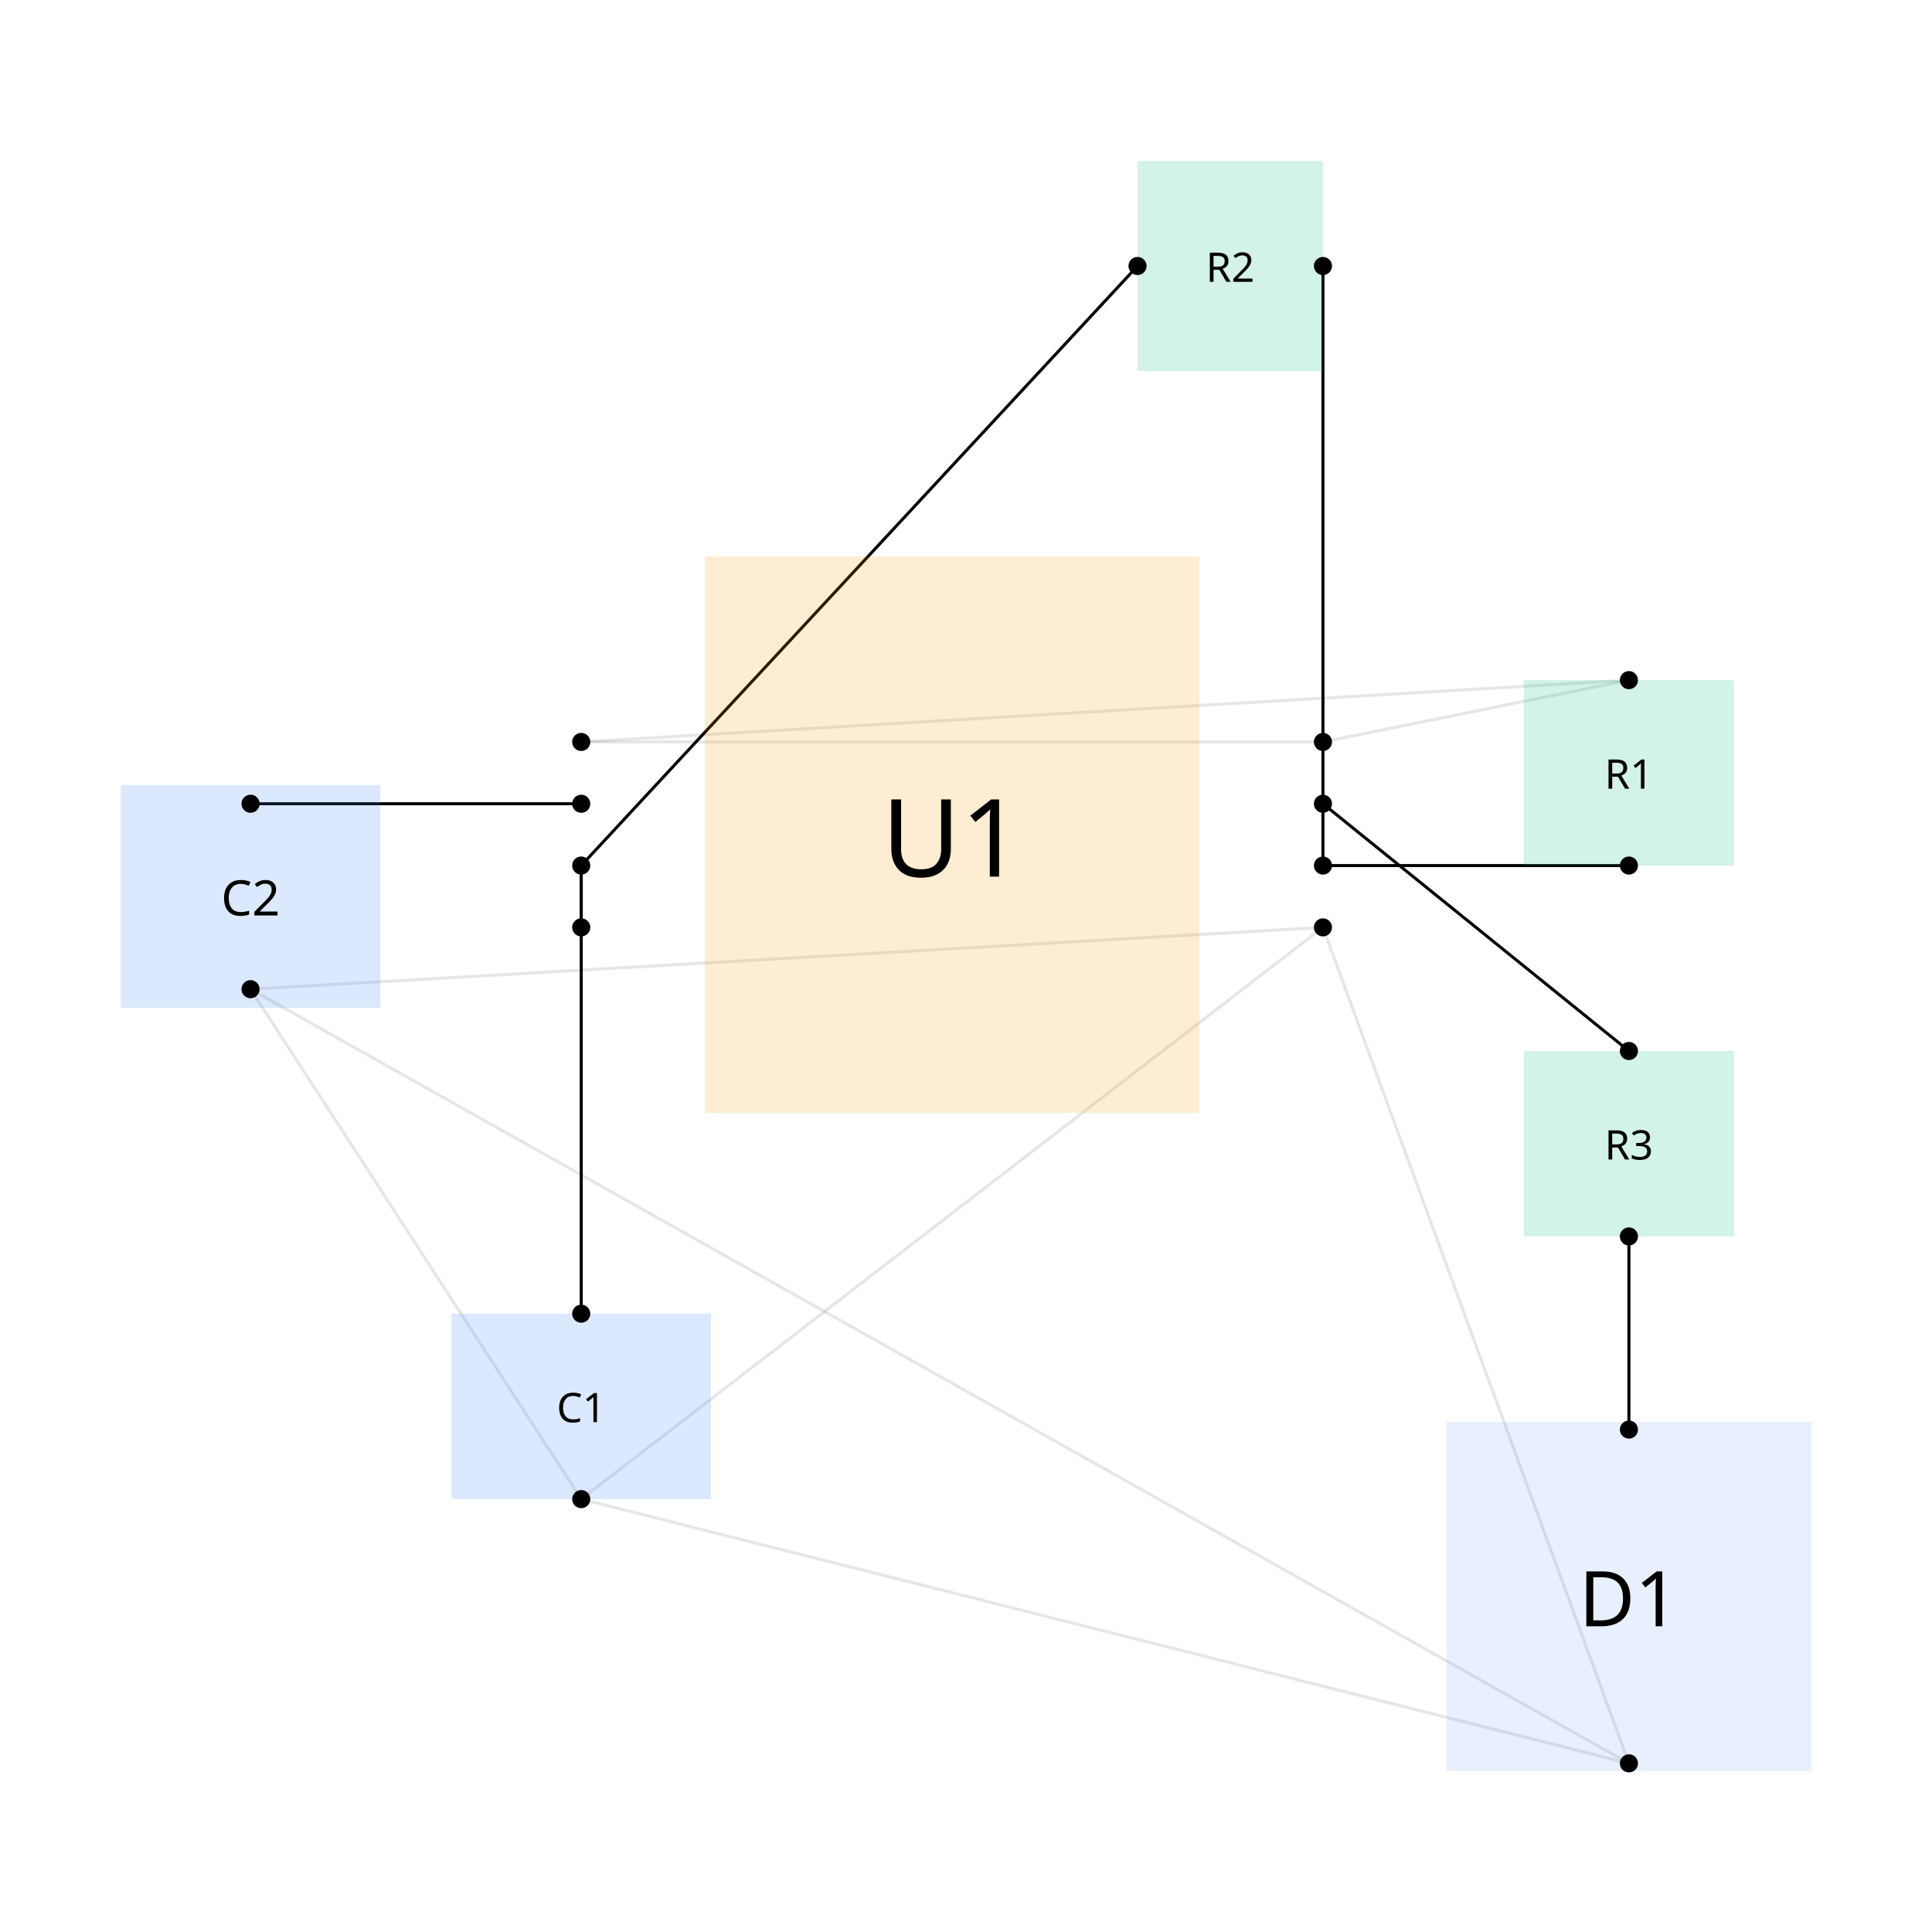
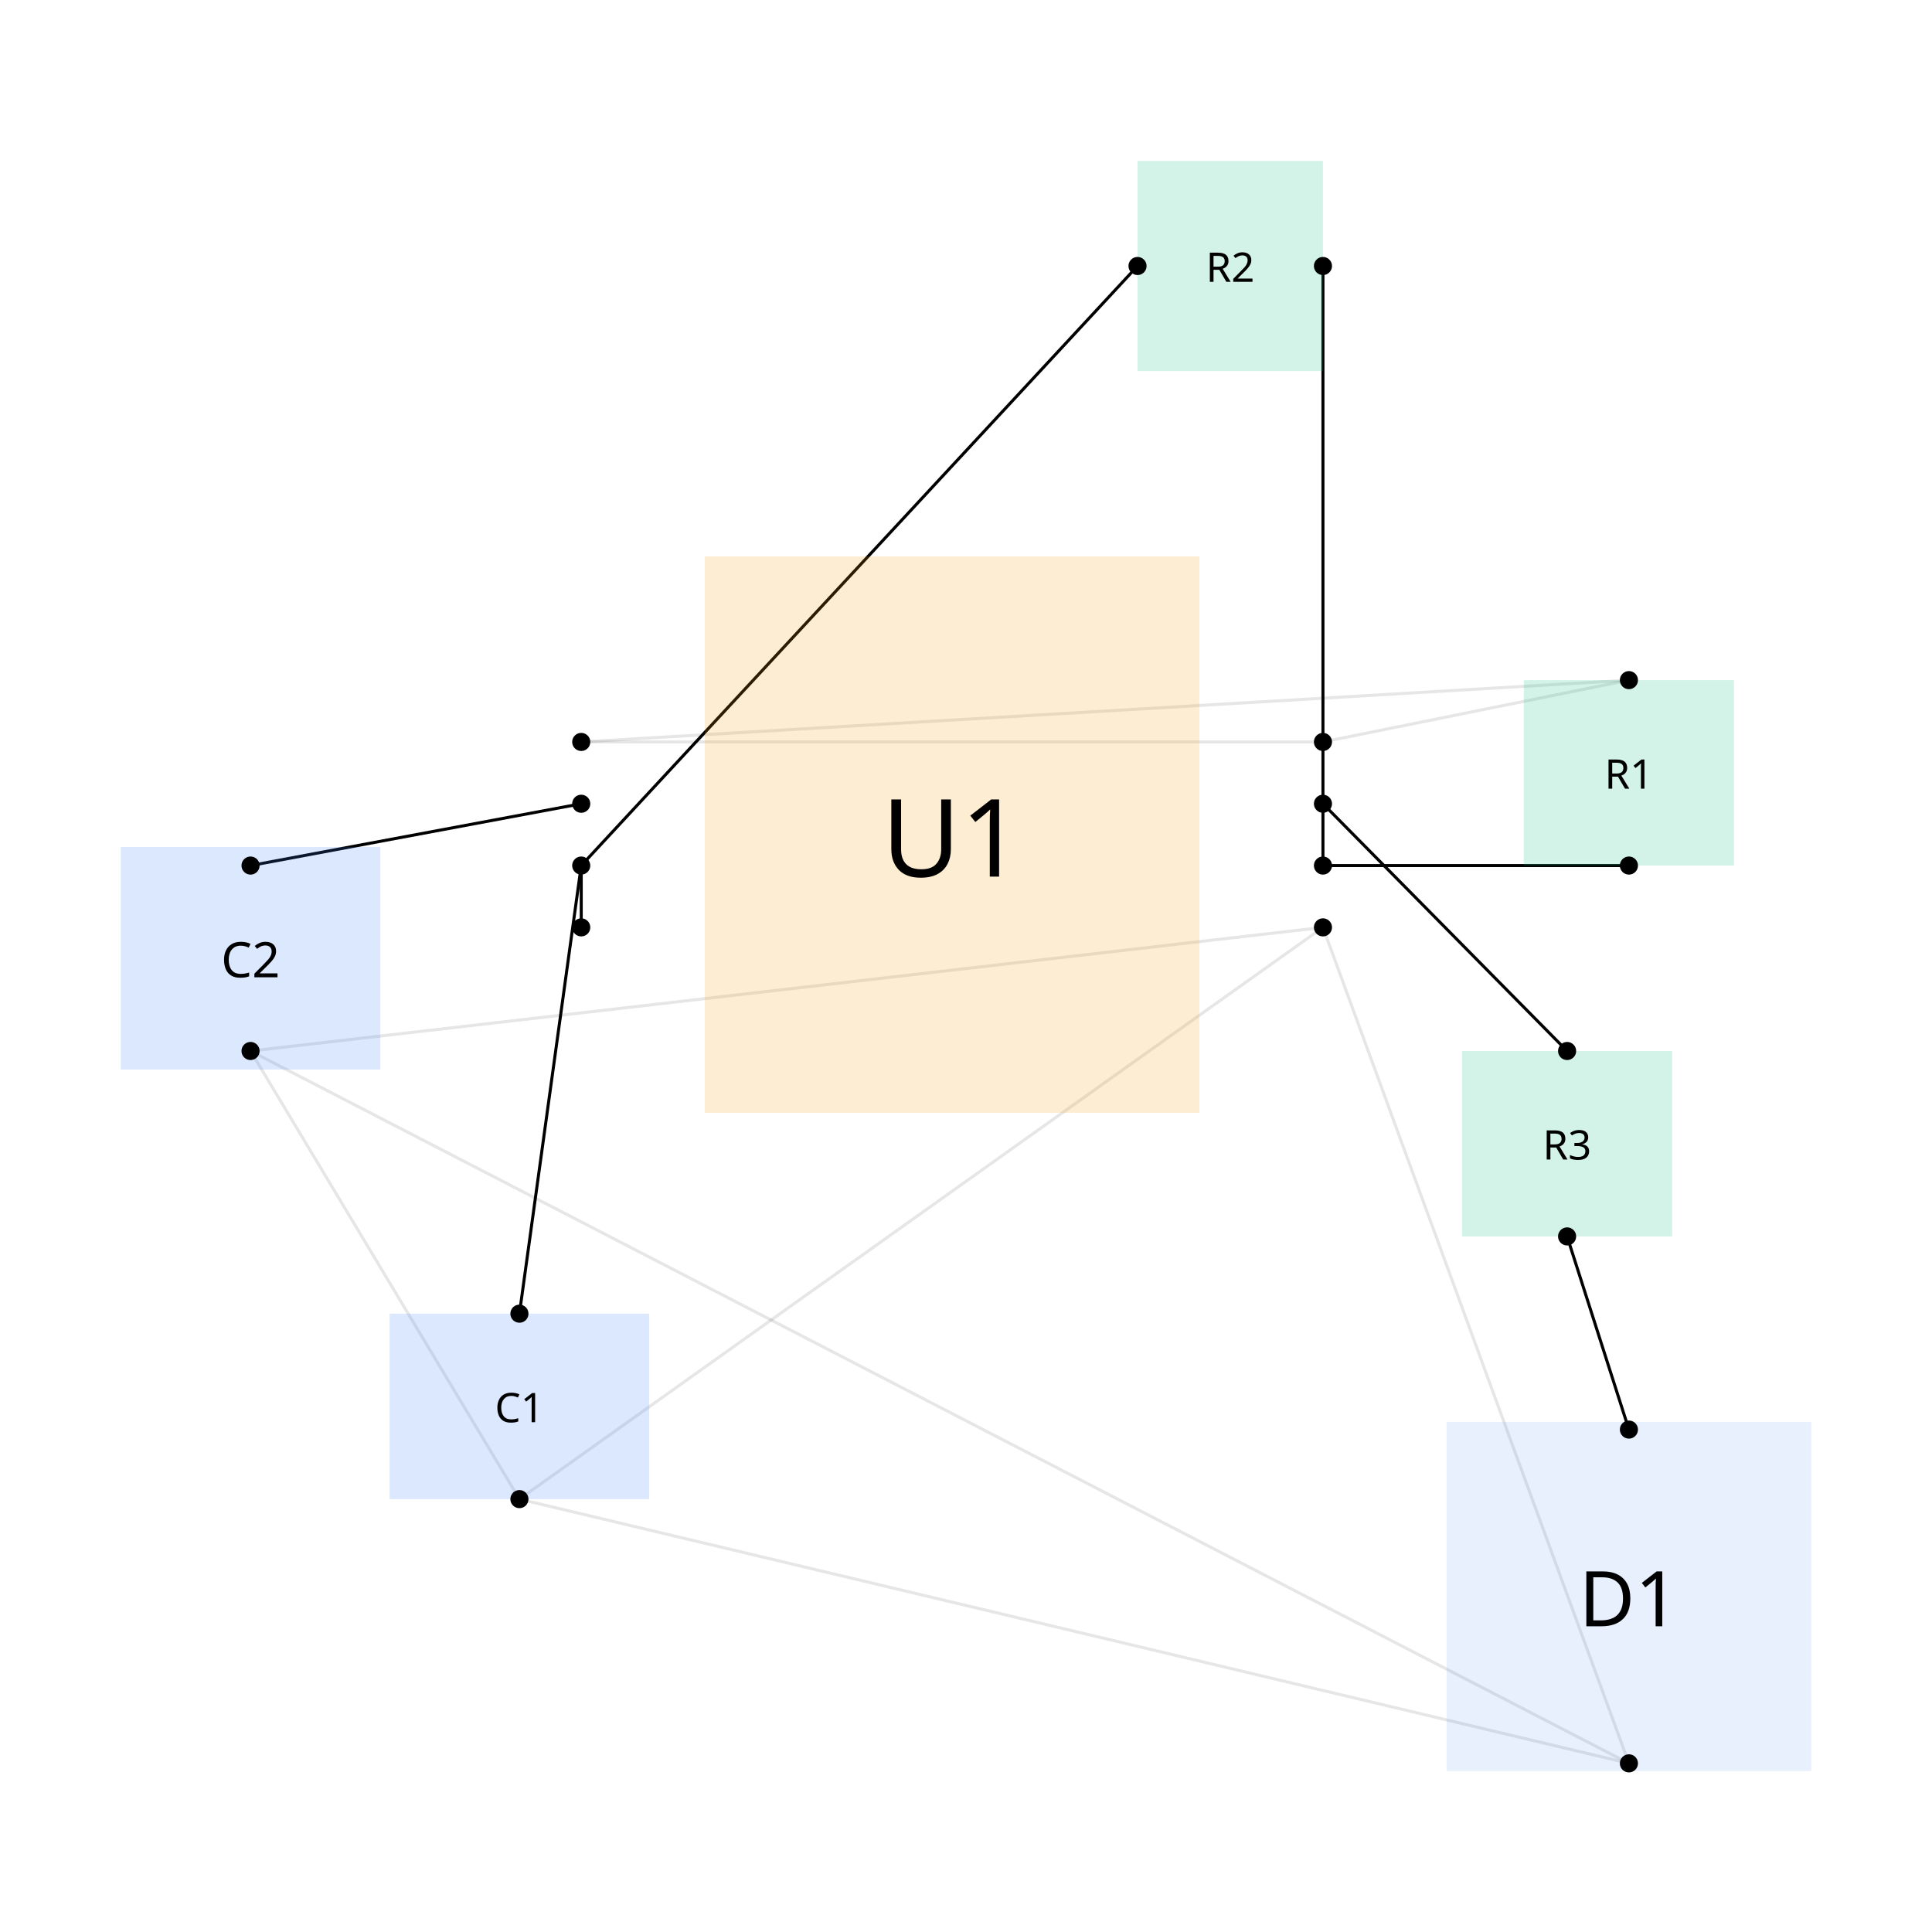
<svg xmlns="http://www.w3.org/2000/svg" width="640" height="640" viewBox="0 0 640 640">
  <rect width="100%" height="100%" fill="white" />
  <g>
-     <polyline data-points="1.2000000000000002,-0.30000000000000004 -1.2000000000000002,-2.15" data-type="line" data-label="" points="438.245,307.203 192.541,496.6" fill="none" stroke="rgba(0,0,0,0.1)" stroke-width="1px" />
+     <polyline data-points="1.2000000000000002,-0.30000000000000004 -1.4000000000000001,-2.15" data-type="line" data-label="" points="438.245,307.203 172.066,496.6" fill="none" stroke="rgba(0,0,0,0.1)" stroke-width="1px" />
  </g>
  <g>
-     <polyline data-points="1.2000000000000002,-0.30000000000000004 -2.27,-0.5000000000000011" data-type="line" data-label="" points="438.245,307.203 82.998,327.678" fill="none" stroke="rgba(0,0,0,0.1)" stroke-width="1px" />
+     <polyline data-points="1.2000000000000002,-0.30000000000000004 -2.27,-0.7000000000000011" data-type="line" data-label="" points="438.245,307.203 82.998,348.154" fill="none" stroke="rgba(0,0,0,0.1)" stroke-width="1px" />
  </g>
  <g>
    <polyline data-points="1.2000000000000002,-0.30000000000000004 2.19,-3.004999999999999" data-type="line" data-label="" points="438.245,307.203 539.598,584.132" fill="none" stroke="rgba(0,0,0,0.1)" stroke-width="1px" />
  </g>
  <g>
-     <polyline data-points="-1.2000000000000002,-2.15 -2.27,-0.5000000000000011" data-type="line" data-label="" points="192.541,496.6 82.998,327.678" fill="none" stroke="rgba(0,0,0,0.1)" stroke-width="1px" />
+     <polyline data-points="-1.4000000000000001,-2.15 -2.27,-0.7000000000000011" data-type="line" data-label="" points="172.066,496.6 82.998,348.154" fill="none" stroke="rgba(0,0,0,0.1)" stroke-width="1px" />
  </g>
  <g>
-     <polyline data-points="-1.2000000000000002,-2.15 2.19,-3.004999999999999" data-type="line" data-label="" points="192.541,496.6 539.598,584.132" fill="none" stroke="rgba(0,0,0,0.1)" stroke-width="1px" />
+     <polyline data-points="-1.4000000000000001,-2.15 2.19,-3.004999999999999" data-type="line" data-label="" points="172.066,496.6 539.598,584.132" fill="none" stroke="rgba(0,0,0,0.1)" stroke-width="1px" />
  </g>
  <g>
-     <polyline data-points="-2.27,-0.5000000000000011 2.19,-3.004999999999999" data-type="line" data-label="" points="82.998,327.678 539.598,584.132" fill="none" stroke="rgba(0,0,0,0.1)" stroke-width="1px" />
+     <polyline data-points="-2.27,-0.7000000000000011 2.19,-3.004999999999999" data-type="line" data-label="" points="82.998,348.154 539.598,584.132" fill="none" stroke="rgba(0,0,0,0.1)" stroke-width="1px" />
  </g>
  <g>
    <polyline data-points="-1.2000000000000002,0.30000000000000004 1.2000000000000002,0.30000000000000004" data-type="line" data-label="" points="192.541,245.777 438.245,245.777" fill="none" stroke="rgba(0,0,0,0.1)" stroke-width="1px" />
  </g>
  <g>
    <polyline data-points="-1.2000000000000002,0.30000000000000004 2.19,0.5000000000000007" data-type="line" data-label="" points="192.541,245.777 539.598,225.302" fill="none" stroke="rgba(0,0,0,0.1)" stroke-width="1px" />
  </g>
  <g>
    <polyline data-points="1.2000000000000002,0.30000000000000004 2.19,0.5000000000000007" data-type="line" data-label="" points="438.245,245.777 539.598,225.302" fill="none" stroke="rgba(0,0,0,0.1)" stroke-width="1px" />
  </g>
  <g>
    <polyline data-points="-1.2000000000000002,-0.09999999999999998 -1.2000000000000002,-0.30000000000000004" data-type="line" data-label="" points="192.541,286.728 192.541,307.203" fill="none" stroke="black" stroke-width="1px" />
  </g>
  <g>
    <polyline data-points="0.6000000000000003,1.8399999999999999 -1.2000000000000002,-0.09999999999999998" data-type="line" data-label="" points="376.819,88.117 192.541,286.728" fill="none" stroke="black" stroke-width="1px" />
  </g>
  <g>
-     <polyline data-points="-1.2000000000000002,-0.09999999999999998 -1.2000000000000002,-1.55" data-type="line" data-label="" points="192.541,286.728 192.541,435.174" fill="none" stroke="black" stroke-width="1px" />
+     <polyline data-points="-1.2000000000000002,-0.09999999999999998 -1.4000000000000001,-1.55" data-type="line" data-label="" points="192.541,286.728 172.066,435.174" fill="none" stroke="black" stroke-width="1px" />
  </g>
  <g>
-     <polyline data-points="1.2000000000000002,0.09999999999999998 2.19,-0.6999999999999993" data-type="line" data-label="" points="438.245,266.252 539.598,348.154" fill="none" stroke="black" stroke-width="1px" />
+     <polyline data-points="1.2000000000000002,0.09999999999999998 1.99,-0.6999999999999993" data-type="line" data-label="" points="438.245,266.252 519.122,348.154" fill="none" stroke="black" stroke-width="1px" />
  </g>
  <g>
-     <polyline data-points="-1.2000000000000002,0.10000000000000003 -2.27,0.09999999999999892" data-type="line" data-label="" points="192.541,266.252 82.998,266.252" fill="none" stroke="black" stroke-width="1px" />
+     <polyline data-points="-1.2000000000000002,0.10000000000000003 -2.27,-0.10000000000000109" data-type="line" data-label="" points="192.541,266.252 82.998,286.728" fill="none" stroke="black" stroke-width="1px" />
  </g>
  <g>
    <polyline data-points="2.19,-0.09999999999999937 1.2000000000000002,-0.10000000000000003" data-type="line" data-label="" points="539.598,286.728 438.245,286.728" fill="none" stroke="black" stroke-width="1px" />
  </g>
  <g>
    <polyline data-points="1.2000000000000002,-0.10000000000000003 1.2000000000000004,1.8399999999999999" data-type="line" data-label="" points="438.245,286.728 438.245,88.117" fill="none" stroke="black" stroke-width="1px" />
  </g>
  <g>
-     <polyline data-points="2.19,-1.2999999999999994 2.19,-1.924999999999999" data-type="line" data-label="" points="539.598,409.58 539.598,473.565" fill="none" stroke="black" stroke-width="1px" />
+     <polyline data-points="1.99,-1.2999999999999994 2.19,-1.924999999999999" data-type="line" data-label="" points="519.122,409.58 539.598,473.565" fill="none" stroke="black" stroke-width="1px" />
  </g>
  <g>
    <rect data-type="rect" data-label="U1" data-x="0" data-y="0" x="233.492" y="184.351" width="163.803" height="184.278" fill="rgba(245, 158, 11, 0.18)" stroke="none" stroke-width="0.01" />
  </g>
  <g>
    <rect data-type="rect" data-label="R1" data-x="2.19" data-y="0.20000000000000062" x="504.79" y="225.302" width="69.616" height="61.426" fill="rgba(16, 185, 129, 0.18)" stroke="none" stroke-width="0.01" />
  </g>
  <g>
    <rect data-type="rect" data-label="R2" data-x="0.9000000000000004" data-y="1.8399999999999999" x="376.819" y="53.309" width="61.426" height="69.616" fill="rgba(16, 185, 129, 0.18)" stroke="none" stroke-width="0.01" />
  </g>
  <g>
-     <rect data-type="rect" data-label="C1" data-x="-1.2000000000000002" data-y="-1.85" x="149.543" y="435.174" width="85.996" height="61.426" fill="rgba(59, 130, 246, 0.18)" stroke="none" stroke-width="0.01" />
+     <rect data-type="rect" data-label="C1" data-x="-1.4000000000000001" data-y="-1.85" x="129.068" y="435.174" width="85.996" height="61.426" fill="rgba(59, 130, 246, 0.18)" stroke="none" stroke-width="0.01" />
  </g>
  <g>
-     <rect data-type="rect" data-label="C2" data-x="-2.27" data-y="-0.20000000000000107" x="40" y="260.11" width="85.996" height="73.711" fill="rgba(59, 130, 246, 0.18)" stroke="none" stroke-width="0.01" />
+     <rect data-type="rect" data-label="C2" data-x="-2.27" data-y="-0.4000000000000011" x="40" y="280.585" width="85.996" height="73.711" fill="rgba(59, 130, 246, 0.18)" stroke="none" stroke-width="0.01" />
  </g>
  <g>
    <rect data-type="rect" data-label="D1" data-x="2.19" data-y="-2.464999999999999" x="479.196" y="471.005" width="120.804" height="115.686" fill="rgba(59, 130, 246, 0.12)" stroke="none" stroke-width="0.01" />
  </g>
  <g>
-     <rect data-type="rect" data-label="R3" data-x="2.19" data-y="-0.9999999999999993" x="504.79" y="348.154" width="69.616" height="61.426" fill="rgba(16, 185, 129, 0.18)" stroke="none" stroke-width="0.01" />
+     <rect data-type="rect" data-label="R3" data-x="1.99" data-y="-0.9999999999999993" x="484.314" y="348.154" width="69.616" height="61.426" fill="rgba(16, 185, 129, 0.18)" stroke="none" stroke-width="0.01" />
  </g>
  <text data-type="text" data-label="U1" data-x="0" data-y="0" x="315.393" y="276.49" fill="black" font-size="35.832" font-family="sans-serif" text-anchor="middle" dominant-baseline="central">U1</text>
  <text data-type="text" data-label="R1" data-x="2.19" data-y="0.20000000000000062" x="539.598" y="256.015" fill="black" font-size="13.514" font-family="sans-serif" text-anchor="middle" dominant-baseline="central">R1</text>
  <text data-type="text" data-label="R2" data-x="0.9000000000000004" data-y="1.8399999999999999" x="407.532" y="88.117" fill="black" font-size="13.514" font-family="sans-serif" text-anchor="middle" dominant-baseline="central">R2</text>
-   <text data-type="text" data-label="C1" data-x="-1.2000000000000002" data-y="-1.85" x="192.541" y="465.887" fill="black" font-size="13.514" font-family="sans-serif" text-anchor="middle" dominant-baseline="central">C1</text>
-   <text data-type="text" data-label="C2" data-x="-2.27" data-y="-0.20000000000000107" x="82.998" y="296.965" fill="black" font-size="16.216" font-family="sans-serif" text-anchor="middle" dominant-baseline="central">C2</text>
+   <text data-type="text" data-label="C1" data-x="-1.4000000000000001" data-y="-1.85" x="172.066" y="465.887" fill="black" font-size="13.514" font-family="sans-serif" text-anchor="middle" dominant-baseline="central">C1</text>
+   <text data-type="text" data-label="C2" data-x="-2.27" data-y="-0.4000000000000011" x="82.998" y="317.441" fill="black" font-size="16.216" font-family="sans-serif" text-anchor="middle" dominant-baseline="central">C2</text>
  <text data-type="text" data-label="D1" data-x="2.19" data-y="-2.464999999999999" x="539.598" y="528.848" fill="black" font-size="25.451" font-family="sans-serif" text-anchor="middle" dominant-baseline="central">D1</text>
-   <text data-type="text" data-label="R3" data-x="2.19" data-y="-0.9999999999999993" x="539.598" y="378.867" fill="black" font-size="13.514" font-family="sans-serif" text-anchor="middle" dominant-baseline="central">R3</text>
+   <text data-type="text" data-label="R3" data-x="1.99" data-y="-0.9999999999999993" x="519.122" y="378.867" fill="black" font-size="13.514" font-family="sans-serif" text-anchor="middle" dominant-baseline="central">R3</text>
  <g>
    <circle data-type="point" data-label="U1.1 (unnamedsubcircuitsubcircuit_source_group_0_connectivity_net1)" data-x="1.2000000000000002" data-y="-0.30000000000000004" cx="438.245" cy="307.203" r="3" fill="black" />
  </g>
  <g>
    <circle data-type="point" data-label="U1.2" data-x="-1.2000000000000002" data-y="-0.30000000000000004" cx="192.541" cy="307.203" r="3" fill="black" />
  </g>
  <g>
    <circle data-type="point" data-label="U1.3" data-x="1.2000000000000002" data-y="0.09999999999999998" cx="438.245" cy="266.252" r="3" fill="black" />
  </g>
  <g>
    <circle data-type="point" data-label="U1.4 (unnamedsubcircuitsubcircuit_source_group_0_connectivity_net0)" data-x="-1.2000000000000002" data-y="0.30000000000000004" cx="192.541" cy="245.777" r="3" fill="black" />
  </g>
  <g>
    <circle data-type="point" data-label="U1.5" data-x="-1.2000000000000002" data-y="0.10000000000000003" cx="192.541" cy="266.252" r="3" fill="black" />
  </g>
  <g>
    <circle data-type="point" data-label="U1.6" data-x="-1.2000000000000002" data-y="-0.09999999999999998" cx="192.541" cy="286.728" r="3" fill="black" />
  </g>
  <g>
    <circle data-type="point" data-label="U1.7" data-x="1.2000000000000002" data-y="-0.10000000000000003" cx="438.245" cy="286.728" r="3" fill="black" />
  </g>
  <g>
    <circle data-type="point" data-label="U1.8 (unnamedsubcircuitsubcircuit_source_group_0_connectivity_net0)" data-x="1.2000000000000002" data-y="0.30000000000000004" cx="438.245" cy="245.777" r="3" fill="black" />
  </g>
  <g>
    <circle data-type="point" data-label="R1.1 (unnamedsubcircuitsubcircuit_source_group_0_connectivity_net0)" data-x="2.19" data-y="0.5000000000000007" cx="539.598" cy="225.302" r="3" fill="black" />
  </g>
  <g>
    <circle data-type="point" data-label="R1.2" data-x="2.19" data-y="-0.09999999999999937" cx="539.598" cy="286.728" r="3" fill="black" />
  </g>
  <g>
    <circle data-type="point" data-label="R2.1" data-x="1.2000000000000004" data-y="1.8399999999999999" cx="438.245" cy="88.117" r="3" fill="black" />
  </g>
  <g>
    <circle data-type="point" data-label="R2.2" data-x="0.6000000000000003" data-y="1.8399999999999999" cx="376.819" cy="88.117" r="3" fill="black" />
  </g>
  <g>
-     <circle data-type="point" data-label="C1.1" data-x="-1.2000000000000002" data-y="-1.55" cx="192.541" cy="435.174" r="3" fill="black" />
+     <circle data-type="point" data-label="C1.1" data-x="-1.4000000000000001" data-y="-1.55" cx="172.066" cy="435.174" r="3" fill="black" />
  </g>
  <g>
-     <circle data-type="point" data-label="C1.2 (unnamedsubcircuitsubcircuit_source_group_0_connectivity_net1)" data-x="-1.2000000000000002" data-y="-2.15" cx="192.541" cy="496.6" r="3" fill="black" />
+     <circle data-type="point" data-label="C1.2 (unnamedsubcircuitsubcircuit_source_group_0_connectivity_net1)" data-x="-1.4000000000000001" data-y="-2.15" cx="172.066" cy="496.6" r="3" fill="black" />
  </g>
  <g>
-     <circle data-type="point" data-label="C2.1" data-x="-2.27" data-y="0.09999999999999892" cx="82.998" cy="266.252" r="3" fill="black" />
+     <circle data-type="point" data-label="C2.1" data-x="-2.27" data-y="-0.10000000000000109" cx="82.998" cy="286.728" r="3" fill="black" />
  </g>
  <g>
-     <circle data-type="point" data-label="C2.2 (unnamedsubcircuitsubcircuit_source_group_0_connectivity_net1)" data-x="-2.27" data-y="-0.5000000000000011" cx="82.998" cy="327.678" r="3" fill="black" />
+     <circle data-type="point" data-label="C2.2 (unnamedsubcircuitsubcircuit_source_group_0_connectivity_net1)" data-x="-2.27" data-y="-0.7000000000000011" cx="82.998" cy="348.154" r="3" fill="black" />
  </g>
  <g>
    <circle data-type="point" data-label="D1.1" data-x="2.19" data-y="-1.924999999999999" cx="539.598" cy="473.565" r="3" fill="black" />
  </g>
  <g>
    <circle data-type="point" data-label="D1.2 (unnamedsubcircuitsubcircuit_source_group_0_connectivity_net1)" data-x="2.19" data-y="-3.004999999999999" cx="539.598" cy="584.132" r="3" fill="black" />
  </g>
  <g>
-     <circle data-type="point" data-label="R3.1" data-x="2.19" data-y="-0.6999999999999993" cx="539.598" cy="348.154" r="3" fill="black" />
+     <circle data-type="point" data-label="R3.1" data-x="1.99" data-y="-0.6999999999999993" cx="519.122" cy="348.154" r="3" fill="black" />
  </g>
  <g>
-     <circle data-type="point" data-label="R3.2" data-x="2.19" data-y="-1.2999999999999994" cx="539.598" cy="409.58" r="3" fill="black" />
+     <circle data-type="point" data-label="R3.2" data-x="1.99" data-y="-1.2999999999999994" cx="519.122" cy="409.58" r="3" fill="black" />
  </g>
  <g id="crosshair" style="display: none">
    <line id="crosshair-h" y1="0" y2="640" stroke="#666" stroke-width="0.5" />
    <line id="crosshair-v" x1="0" x2="640" stroke="#666" stroke-width="0.5" />
    <text id="coordinates" font-family="monospace" font-size="12" fill="#666" />
  </g>
</svg>
